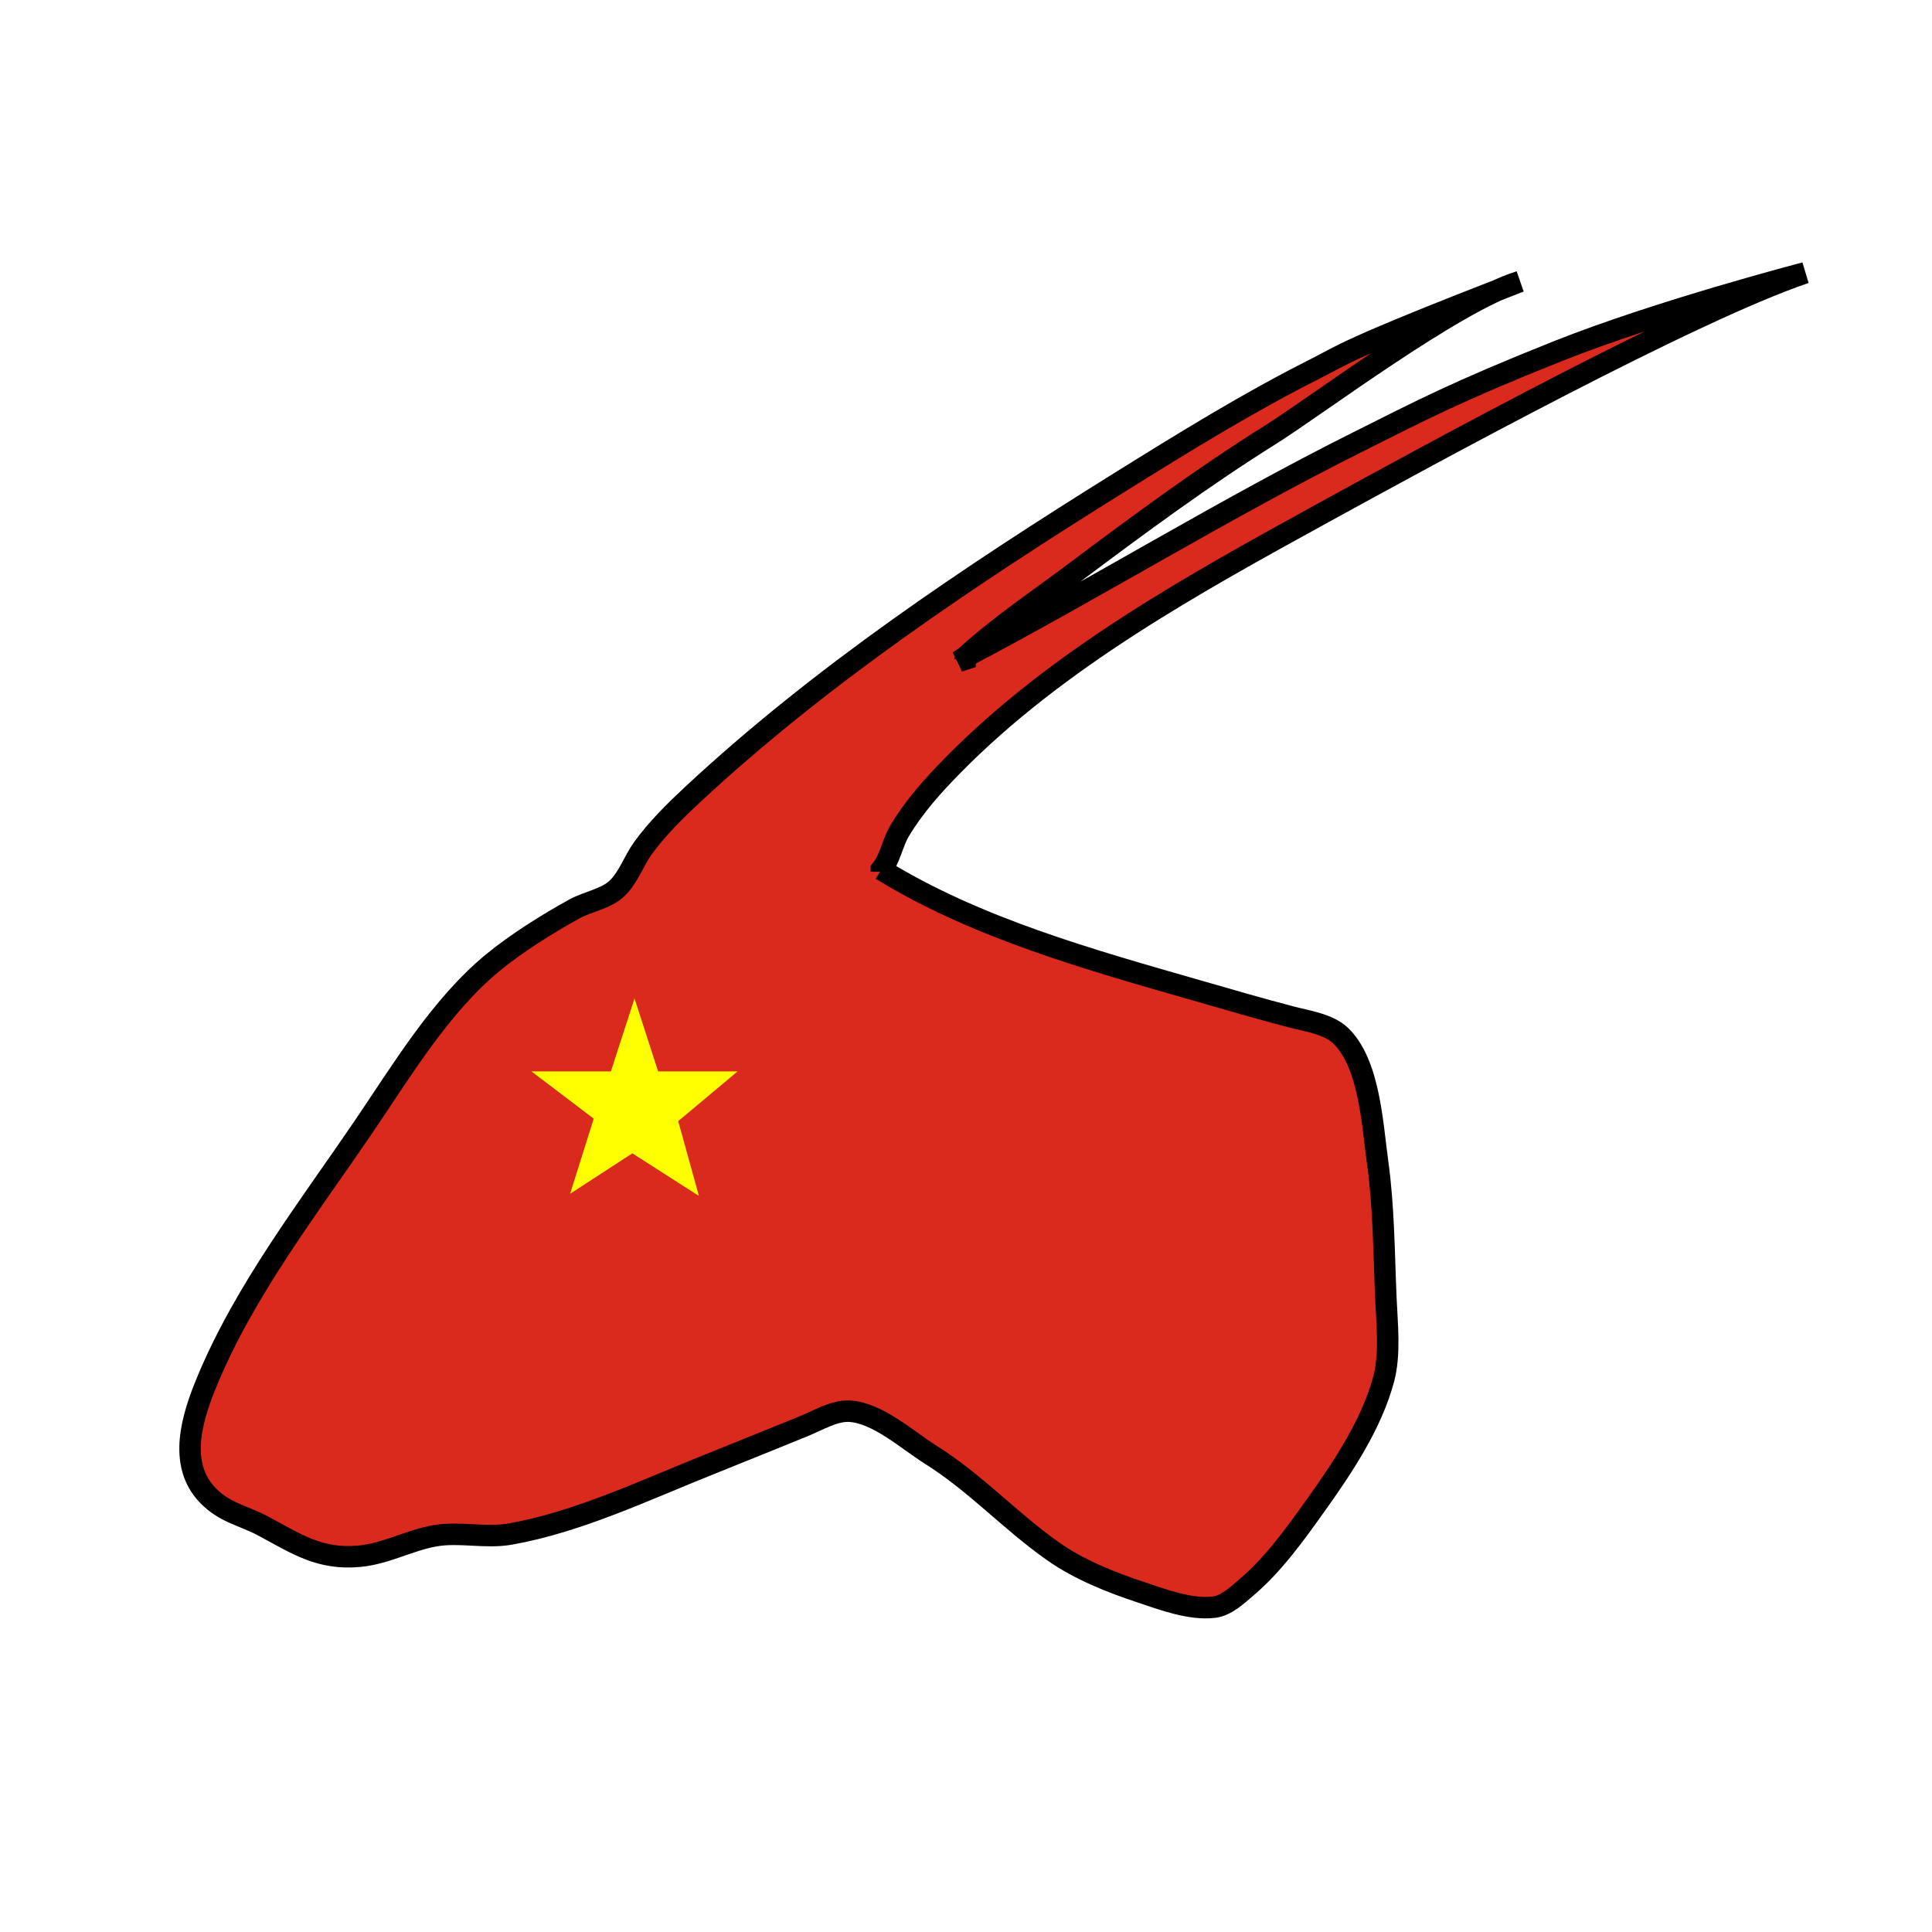
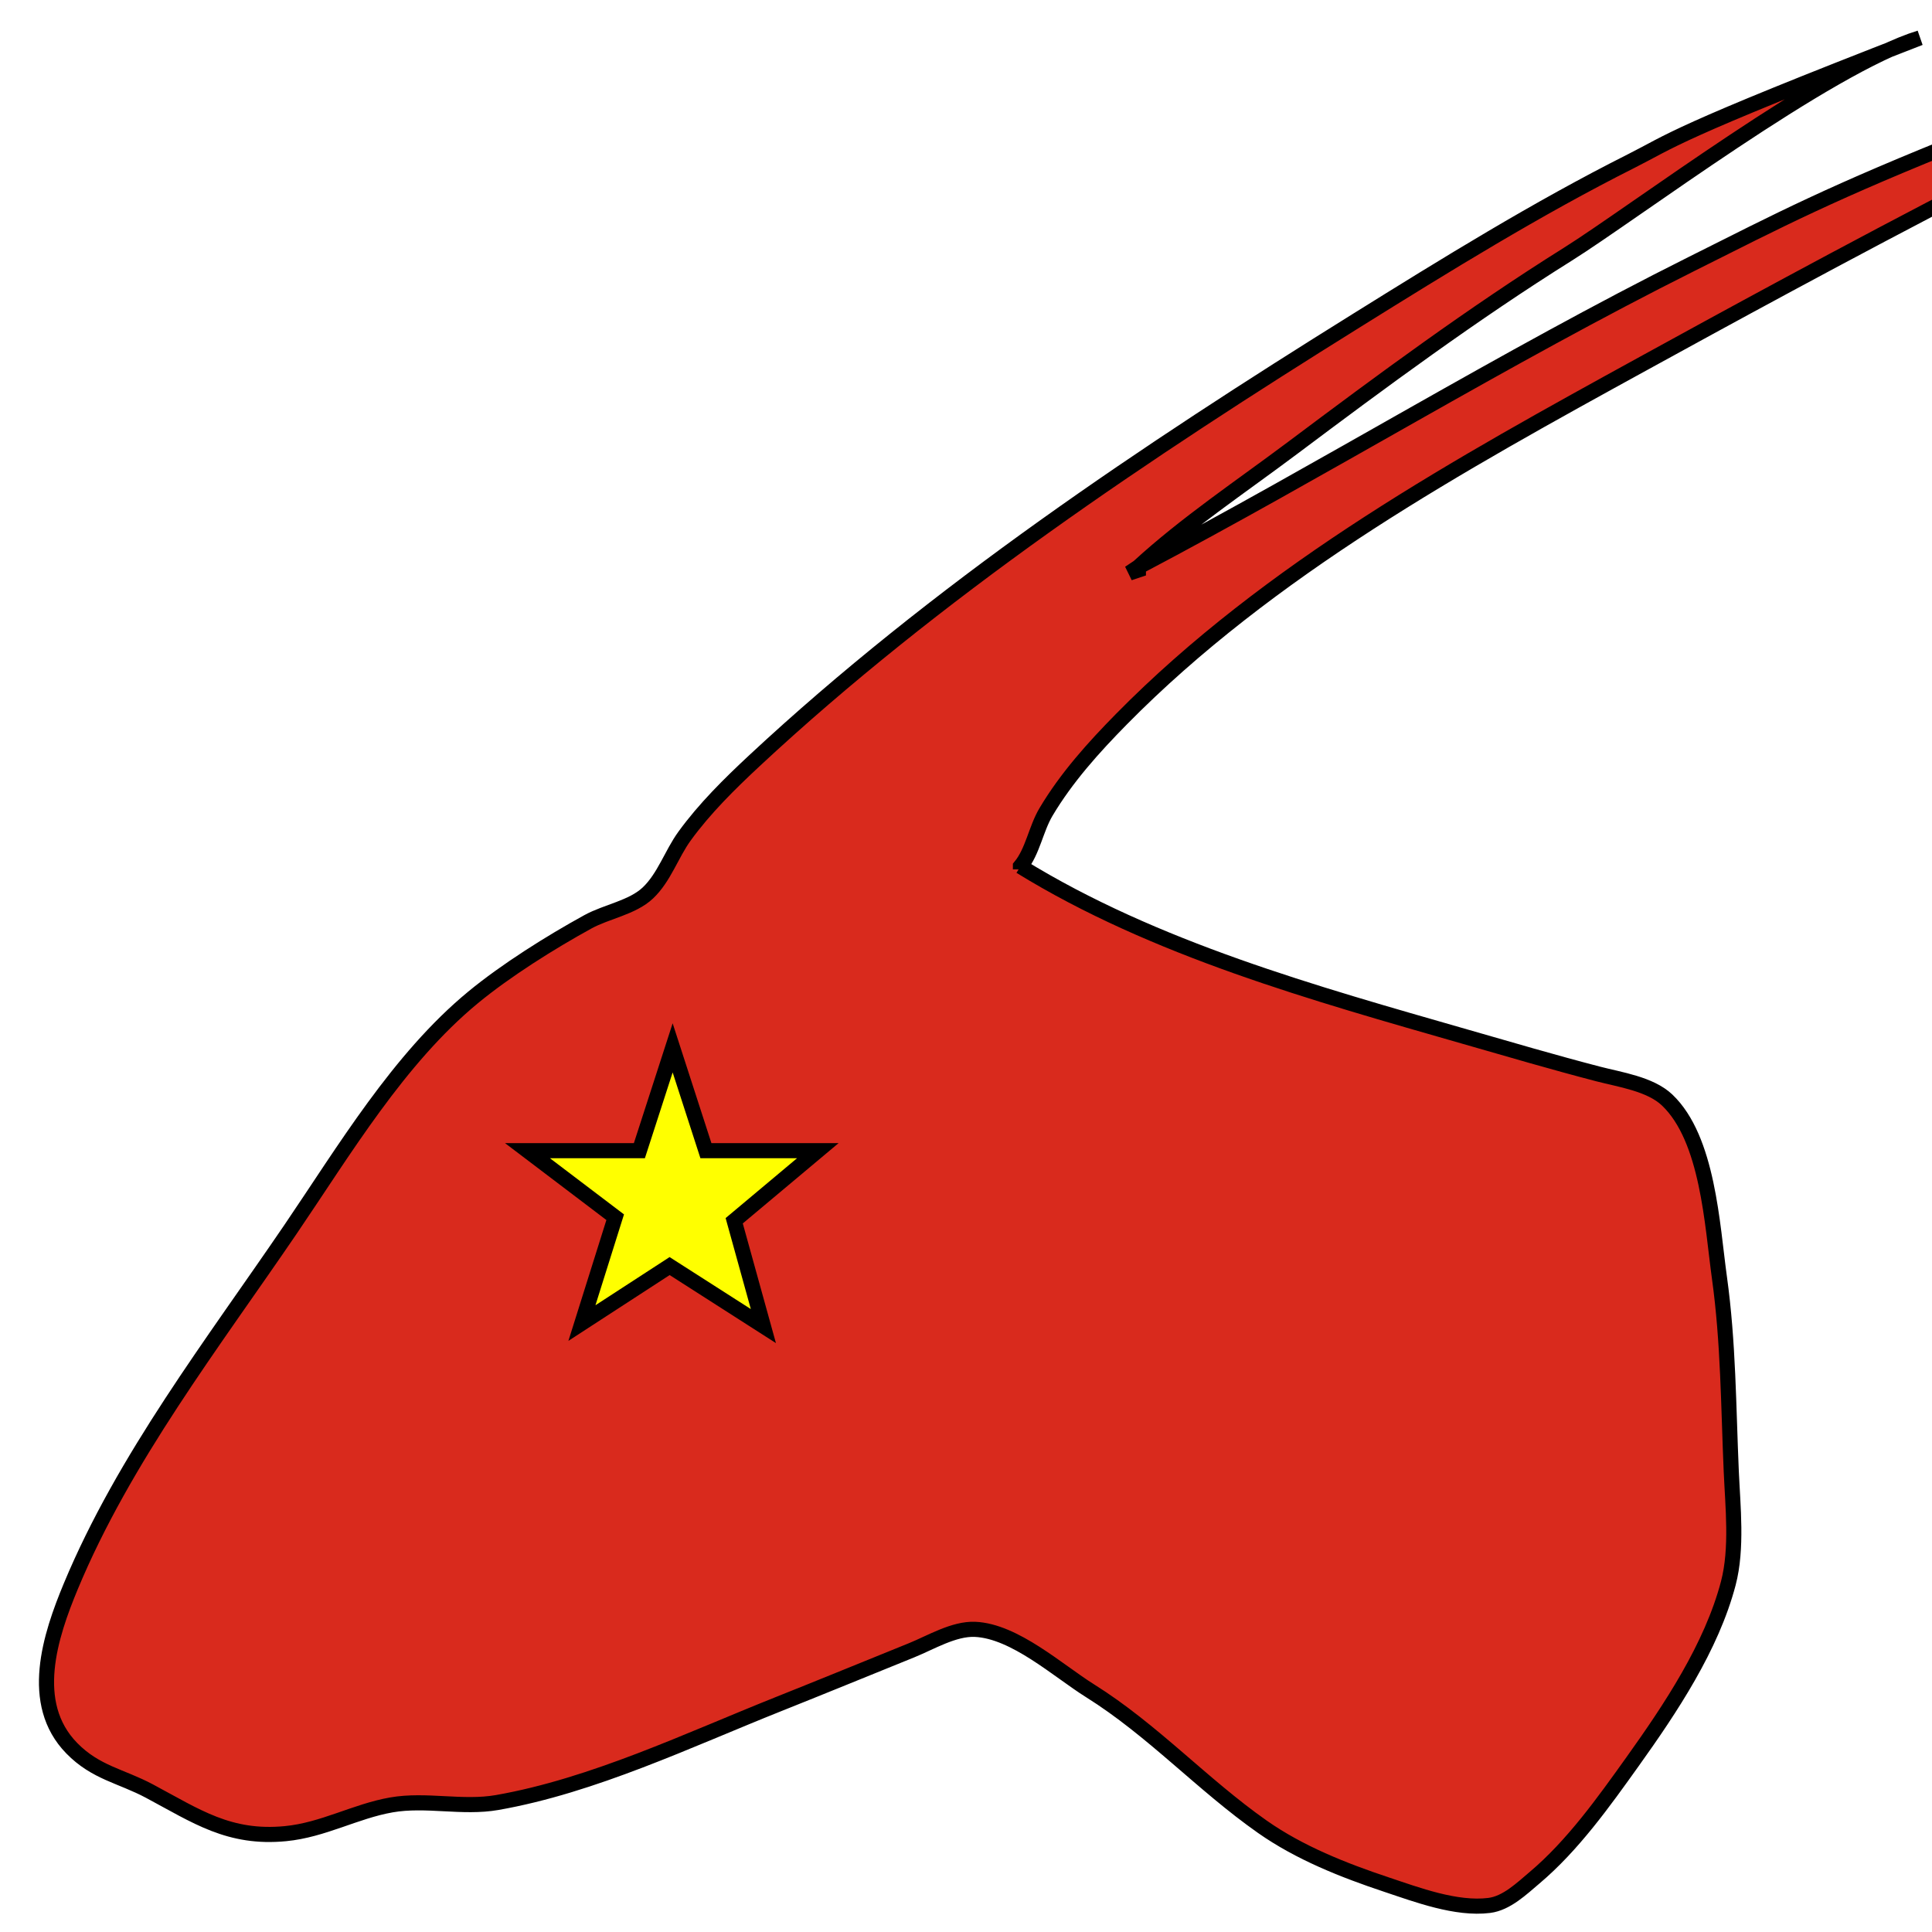
<svg xmlns="http://www.w3.org/2000/svg" version="1.1" id="svg1" width="1200" height="1200" viewBox="0 0 1200 1200">
  <defs id="defs1" />
  <g id="layer1" transform="translate(-280.589,268.0231)">
-     <path style="display:inline;fill:#d92a1d;stroke:#000000;stroke-width:13.333;stroke-dasharray:none;stroke-opacity:1" d="m 828.024,273.455 v -1.333 c 5.4,-6.565 6.825,-16.523 11.271,-24 9.01,-15.153 20.979,-28.447 33.295,-40.953 64.985,-65.981 149.536,-112.542 230.101,-156.788 65.349,-35.889 228.221,-124.971 299.109,-148.953 0,0 -90.605,23.568 -153.776,48.732 -63.171,25.163 -85.211,36.905 -124,56.299 -83.055,41.528 -161.926,90.432 -244,133.663 20.919,-19.211 45.288,-35.464 68,-52.498 39.464,-29.598 79.506,-59.211 121.333,-85.401 28.49,-17.839 114.721,-82.959 155.206,-95.377 -109.896,42.61 -109.381,45.31 -127.206,54.279 -41.732,21 -81.701,45.746 -121.333,70.432 -23.087,14.38 -46.227,29.052 -69.198,44.131 -22.971,15.08 -45.773,30.567 -68.182,46.58 -22.409,16.012 -44.425,32.55 -65.825,49.729 -21.4,17.179 -42.184,34.999 -62.129,53.578 -10.946,10.197 -21.964,21.071 -30.764,33.214 -5.757,7.944 -8.929,18.188 -16.149,25.034 -6.813,6.459 -18.213,8.208 -26.42,12.715 -16.6,9.117 -36.203,21.434 -50.667,33.356 -32.784,27.023 -56.793,67.45 -80.459,102.228 -34.123,50.144 -73.414,100.997 -96.859,157.333 -9.089,21.841 -18.924,51.665 0.39,71.433 10.58,10.829 21.744,12.233 34.261,18.919 20.706,11.059 35.137,21.161 60,18.755 16.605,-1.607 30.746,-9.878 46.667,-12.669 15.267,-2.676 31.373,1.627 46.667,-1.057 42.253,-7.414 84.334,-27.566 124,-43.382 19.597,-7.814 39.112,-15.824 58.667,-23.733 8.424,-3.407 18.654,-9.642 28,-9.229 17.473,0.771 36.51,18.199 50.667,27.063 27.705,17.348 49.479,41.353 76,59.979 16.383,11.506 35.786,19.182 54.667,25.475 13.571,4.524 30.761,11.016 45.333,9.205 7.68,-0.955 14.355,-7.45 20,-12.214 16.859,-14.228 30.463,-33.351 43.228,-51.213 16.703,-23.373 34.84,-50.536 42.206,-78.667 4.001,-15.281 1.966,-33.784 1.285,-49.333 -1.254,-28.633 -1.253,-56.843 -5.212,-85.333 -3.225,-23.211 -4.997,-61.207 -23.087,-78.367 -7.429,-7.047 -20.797,-8.956 -30.42,-11.461 -19.65,-5.116 -39.151,-10.843 -58.667,-16.451 -66.221,-19.029 -137.008,-38.682 -196,-75.055 m 52,-132 v 1.333 l -4,1.333 4,-2.667" id="path3" />
-     <path d="m 674.69,352.121 14.667,45.333 h 49.333 l -36.862,30.898 12.862,46.435 -41.333,-26.457 -38.667,25.123 14.667,-46.667 -38.667,-29.333 h 49.333 z" style="display:inline;fill:#ffff00;fill-opacity:1;stroke:none;stroke-width:13.333;stroke-dasharray:none;stroke-opacity:1" id="path1" />
+     <path style="display:inline;fill:#d92a1d;stroke:#000000;stroke-width:9.392;stroke-dasharray:none;stroke-opacity:1" d="m 914.403,271.987 v -1.878 c 7.607,-9.249 9.615,-23.278 15.878,-33.812 12.693,-21.348 29.555,-40.077 46.907,-57.695 91.552,-92.955 210.669,-158.552 324.171,-220.886 92.064,-50.561 321.523,-176.062 421.391,-209.848 0,0 -127.646,33.204 -216.643,68.654 -88.997,35.451 -120.047,51.993 -174.694,79.316 -117.01,58.505 -228.124,127.403 -343.752,188.307 29.471,-27.064 63.803,-49.963 95.8,-73.96 55.598,-41.698 112.01,-83.417 170.937,-120.315 40.138,-25.133 161.621,-116.875 218.657,-134.369 -154.823,60.029 -154.098,63.833 -179.21,76.47 -58.792,29.585 -115.102,64.448 -170.937,99.226 -32.525,20.259 -65.126,40.928 -97.487,62.173 C 993.059,14.613 960.935,36.432 929.365,58.991 897.795,81.55 866.778,104.848 836.629,129.05 c -30.149,24.202 -59.43,49.308 -87.528,75.482 -15.421,14.365 -30.943,29.685 -43.342,46.793 -8.111,11.191 -12.58,25.624 -22.751,35.268 -9.598,9.1 -25.659,11.564 -37.221,17.913 -23.387,12.844 -51.003,30.197 -71.38,46.993 -46.187,38.07 -80.011,95.026 -113.352,144.021 -48.073,70.644 -103.428,142.286 -136.457,221.654 -12.805,30.77 -26.66,72.787 0.549,100.636 14.906,15.257 30.633,17.235 48.268,26.653 29.171,15.579 49.501,29.812 84.529,26.423 23.394,-2.264 43.315,-13.916 65.745,-17.848 21.508,-3.77 44.199,2.292 65.745,-1.489 59.527,-10.445 118.811,-38.835 174.694,-61.117 27.609,-11.008 55.101,-22.293 82.651,-33.435 11.868,-4.8 26.28,-13.583 39.447,-13.003 24.616,1.086 51.436,25.638 71.38,38.127 39.031,24.44 69.707,58.258 107.07,84.5 23.08,16.21 50.416,27.024 77.016,35.89 19.119,6.373 43.336,15.52 63.867,12.968 10.82,-1.345 20.224,-10.496 28.176,-17.207 23.752,-20.045 42.918,-46.985 60.901,-72.15 23.532,-32.928 49.084,-71.196 59.46,-110.827 5.637,-21.528 2.769,-47.596 1.81,-69.502 -1.766,-40.339 -1.766,-80.082 -7.343,-120.219 -4.543,-32.7 -7.04,-86.23 -32.526,-110.405 -10.466,-9.928 -29.3,-12.617 -42.856,-16.146 -27.683,-7.207 -55.157,-15.275 -82.651,-23.176 C 1097.237,349.038 997.512,321.351 914.403,270.108 M 987.661,84.144 v 1.878 l -5.635,1.878 5.635,-3.757" id="path3" />
+     <path d="m 698.384,382.814 20.663,63.867 h 69.502 l -51.932,43.53 18.12,65.419 -58.231,-37.273 -54.474,35.394 20.663,-65.745 -54.474,-41.325 h 69.502 z" style="display:inline;fill:#ffff00;fill-opacity:1;stroke:#000000;stroke-width:9.392;stroke-dasharray:none;stroke-opacity:1" id="path1" />
  </g>
</svg>
